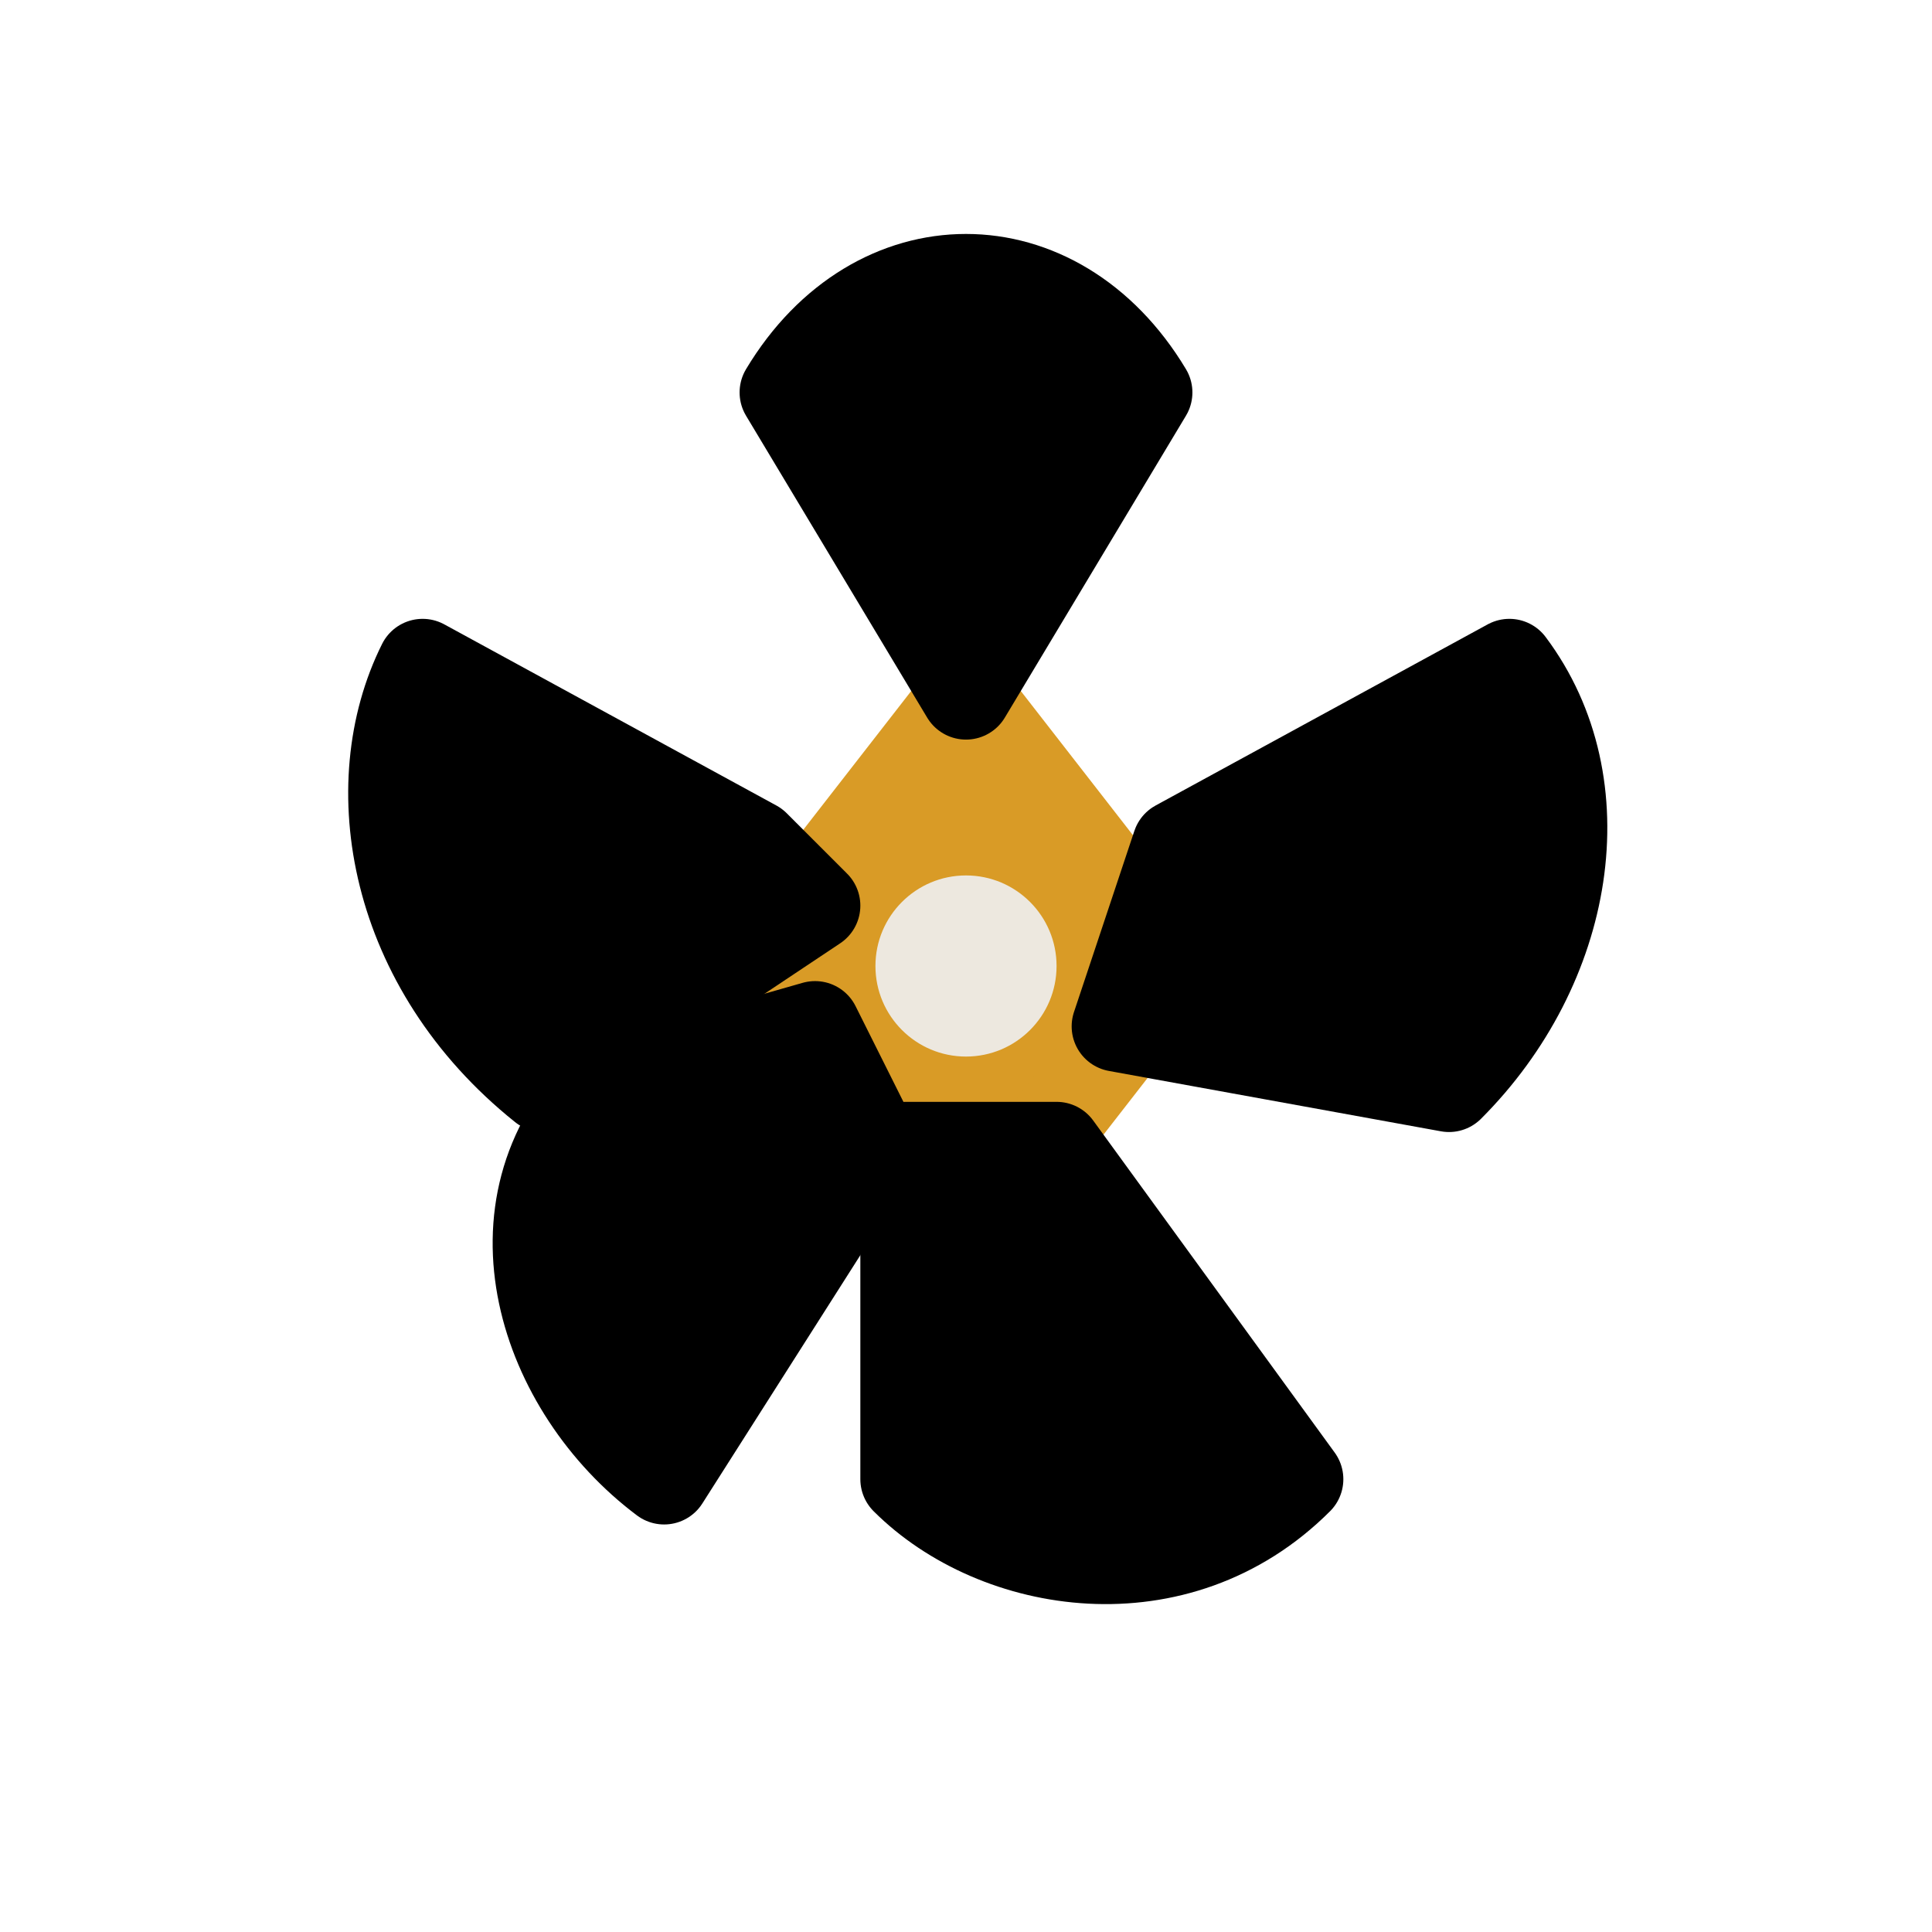
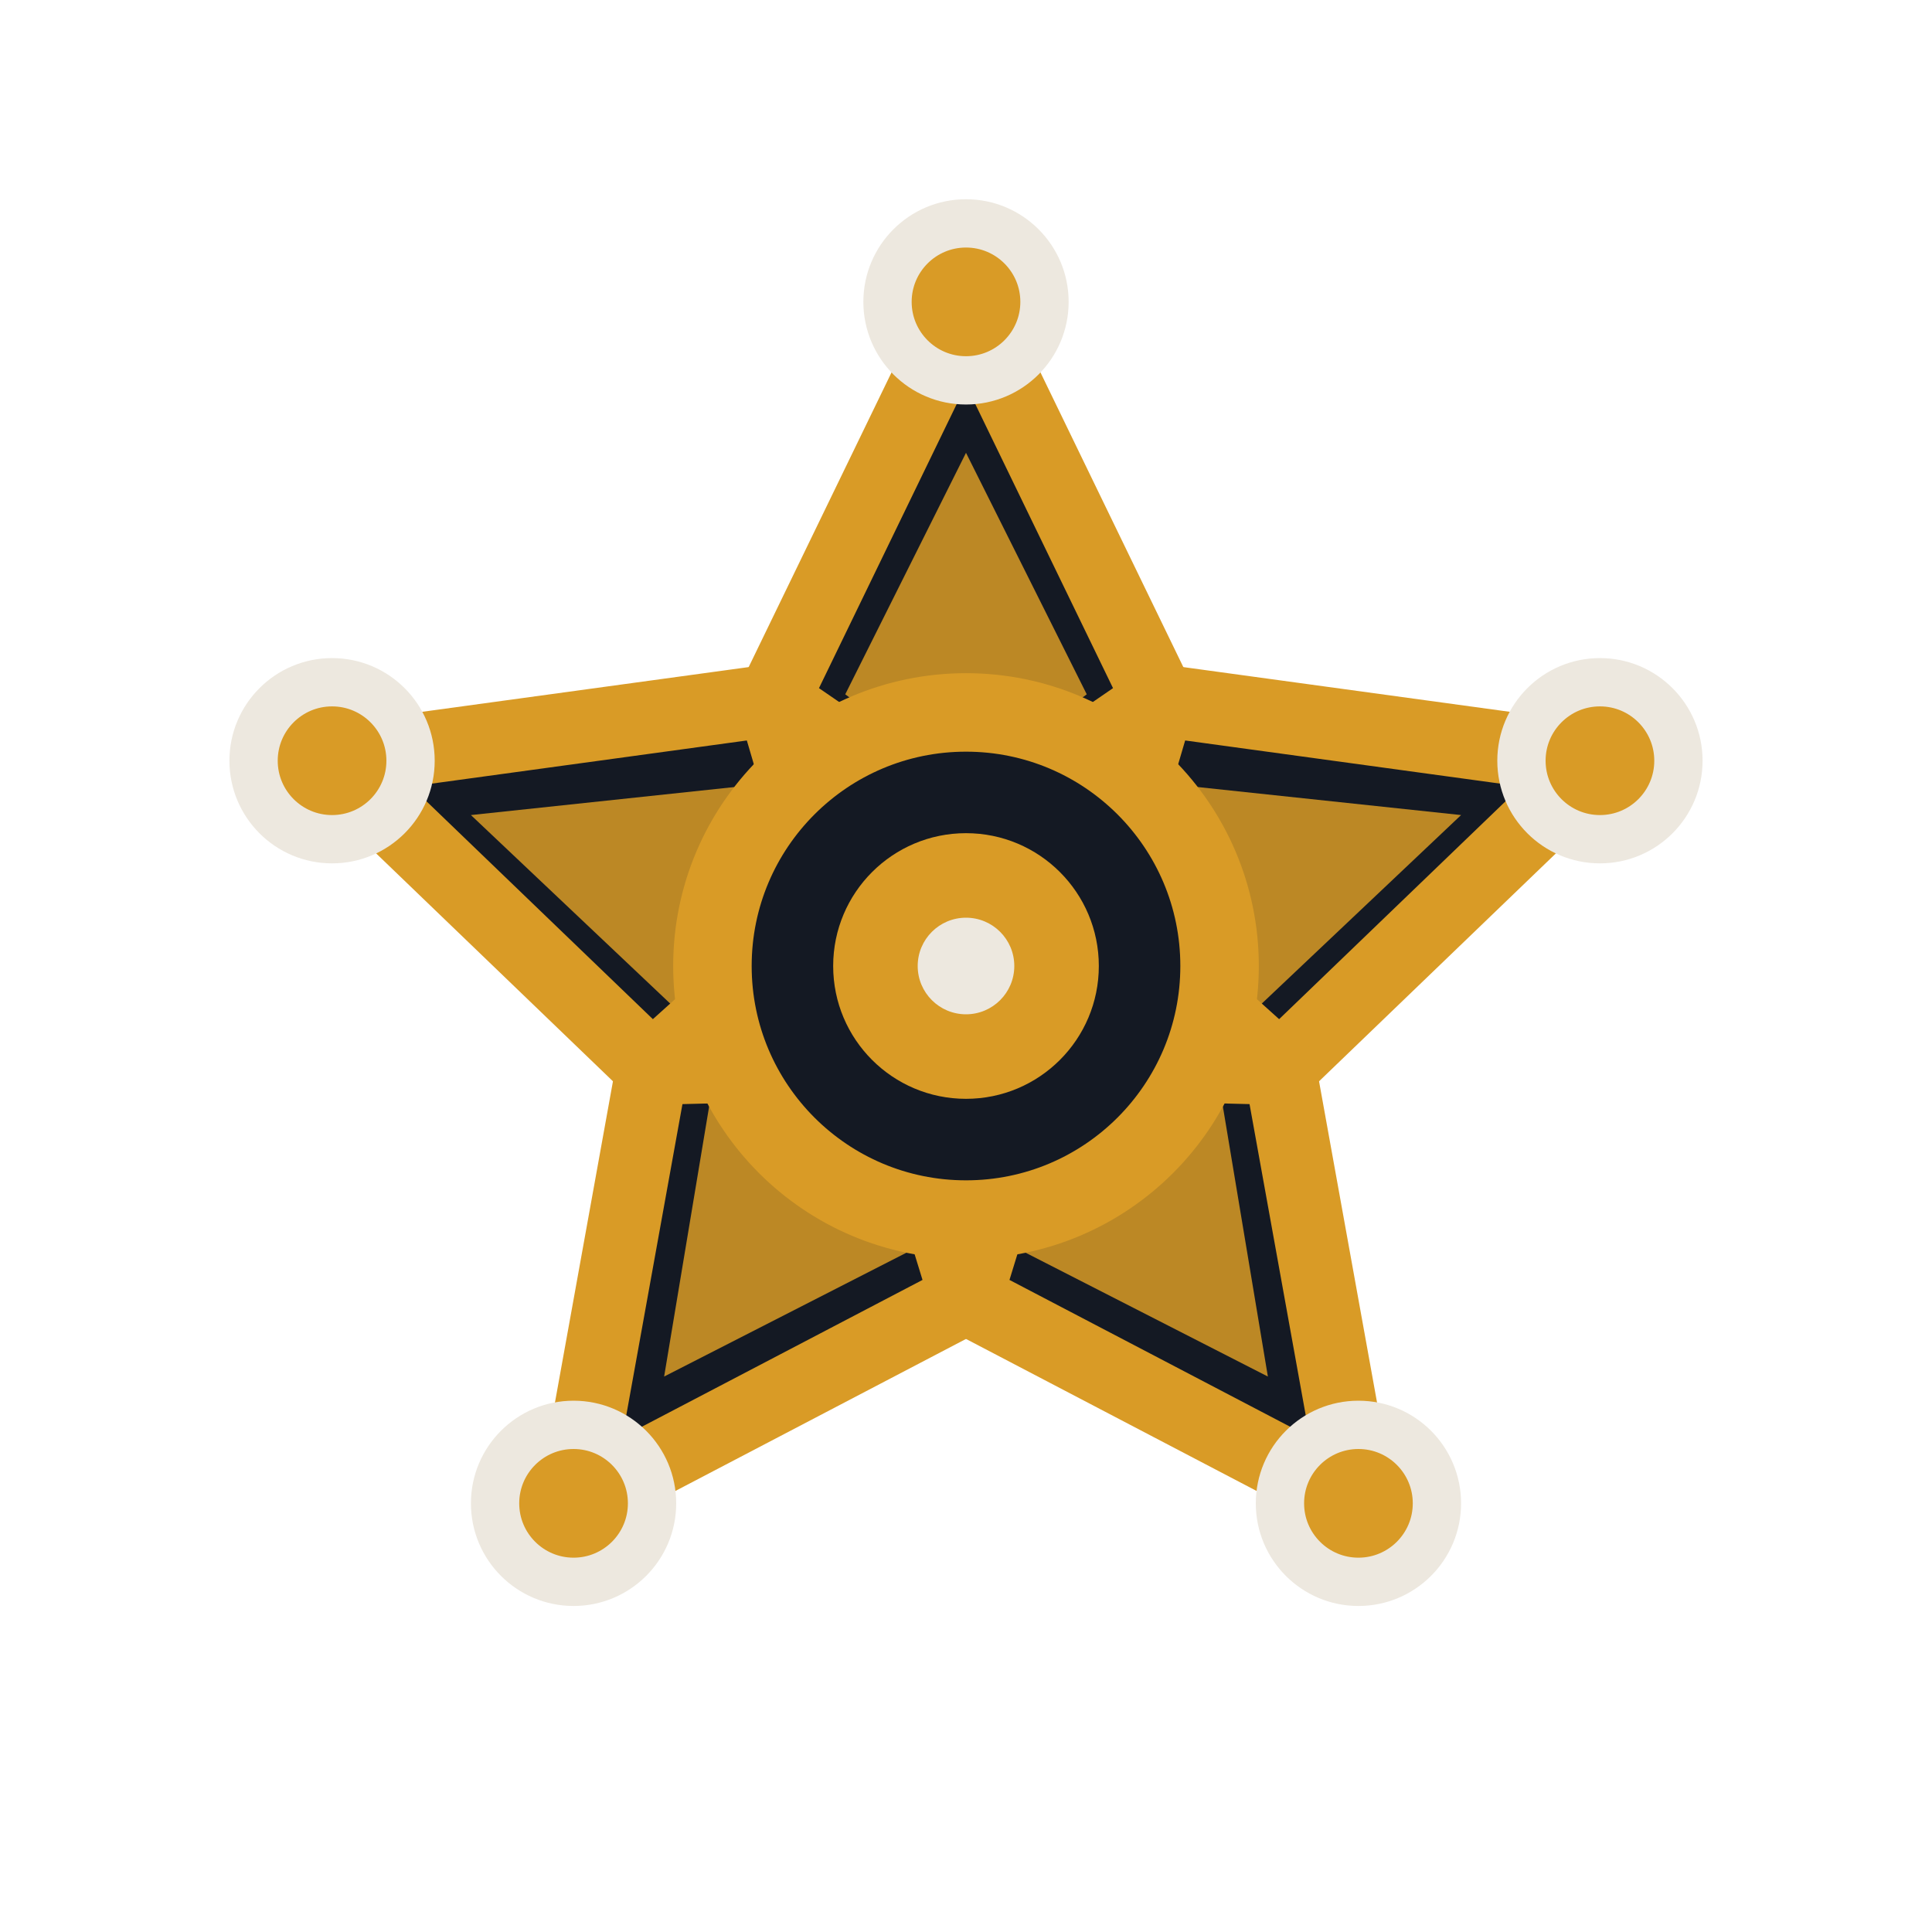
- <svg xmlns="http://www.w3.org/2000/svg" viewBox="0 0 32 32" width="32" height="32" fill="none" stroke-linecap="round" stroke-linejoin="round">
-   <polygon points="16,11.5 19.5,16 16,20.5 12.5,16" class="hikuri-core" fill="#D99B26" stroke="#D99B26" stroke-width="1.5" />
-   <circle cx="16" cy="16" r="1.5" fill="#EDE8DF" />
-   <path d="M16 11.5L13 6.5C14.5 4 17.5 4 19 6.5L16 11.5Z" class="hikuri-petal" fill="currentColor" stroke="currentColor" stroke-width="1.5" />
-   <path d="M19.5 14L25 11C26.5 13 26 16 24 18L18.5 17Z" class="hikuri-petal" fill="currentColor" stroke="currentColor" stroke-width="1.5" />
-   <path d="M17.5 19L21.5 24.5C19.5 26.5 16.5 26 15 24.5L15 19Z" class="hikuri-petal" fill="currentColor" stroke="currentColor" stroke-width="1.5" />
-   <path d="M14.5 19L11 24.5C9 23 8 20 10 18L13.5 17Z" class="hikuri-petal" fill="currentColor" stroke="currentColor" stroke-width="1.5" />
-   <path d="M12.5 14L7 11C6 13 6.5 16 9 18L13.5 15Z" class="hikuri-petal" fill="currentColor" stroke="currentColor" stroke-width="1.5" />
+ <svg xmlns="http://www.w3.org/2000/svg" viewBox="0 0 32 32" width="32" height="32" fill="none">
+   <g stroke="#D99B26" stroke-width="1.2" stroke-linejoin="round" fill="#141923">
+     <polygon points="16,5 19.2,11.6 16,13.8 12.8,11.6" />
+     <polygon points="16,7.5 18,11.5 16,13 14,11.5" fill="#D99B26" stroke="none" opacity="0.85" />
+     <polygon points="26.5,12.6 21.2,17.7 18.2,15 19.2,11.6" />
+     <polygon points="24.2,13.5 20.5,17 18.8,15.2 19.5,13" fill="#D99B26" stroke="none" opacity="0.85" />
+     <polygon points="22.5,24.9 16,21.5 17.2,17.6 21.2,17.7" />
+     <polygon points="21,22.8 16.5,20.5 17.5,18 20.2,18" fill="#D99B26" stroke="none" opacity="0.85" />
+     <polygon points="9.5,24.9 16,21.5 14.8,17.6 10.8,17.7" />
+     <polygon points="11,22.8 15.5,20.5 14.5,18 11.8,18" fill="#D99B26" stroke="none" opacity="0.85" />
+     <polygon points="5.5,12.6 12.8,11.6 13.8,15 10.8,17.7" />
+     <polygon points="7.8,13.5 12.5,13 13.2,15.2 11.5,17" fill="#D99B26" stroke="none" opacity="0.85" />
+   </g>
+   <circle cx="16" cy="5" r="1.3" fill="#D99B26" stroke="#EDE8DF" stroke-width="0.8" />
+   <circle cx="26.5" cy="12.6" r="1.3" fill="#D99B26" stroke="#EDE8DF" stroke-width="0.8" />
+   <circle cx="22.5" cy="24.9" r="1.3" fill="#D99B26" stroke="#EDE8DF" stroke-width="0.8" />
+   <circle cx="9.5" cy="24.9" r="1.3" fill="#D99B26" stroke="#EDE8DF" stroke-width="0.8" />
+   <circle cx="5.5" cy="12.6" r="1.3" fill="#D99B26" stroke="#EDE8DF" stroke-width="0.8" />
+   <circle cx="16" cy="16" r="4.2" fill="#141923" stroke="#D99B26" stroke-width="1.3" />
+   <circle cx="16" cy="16" r="2.2" fill="#D99B26" />
+   <circle cx="16" cy="16" r="0.8" fill="#EDE8DF" />
</svg>
